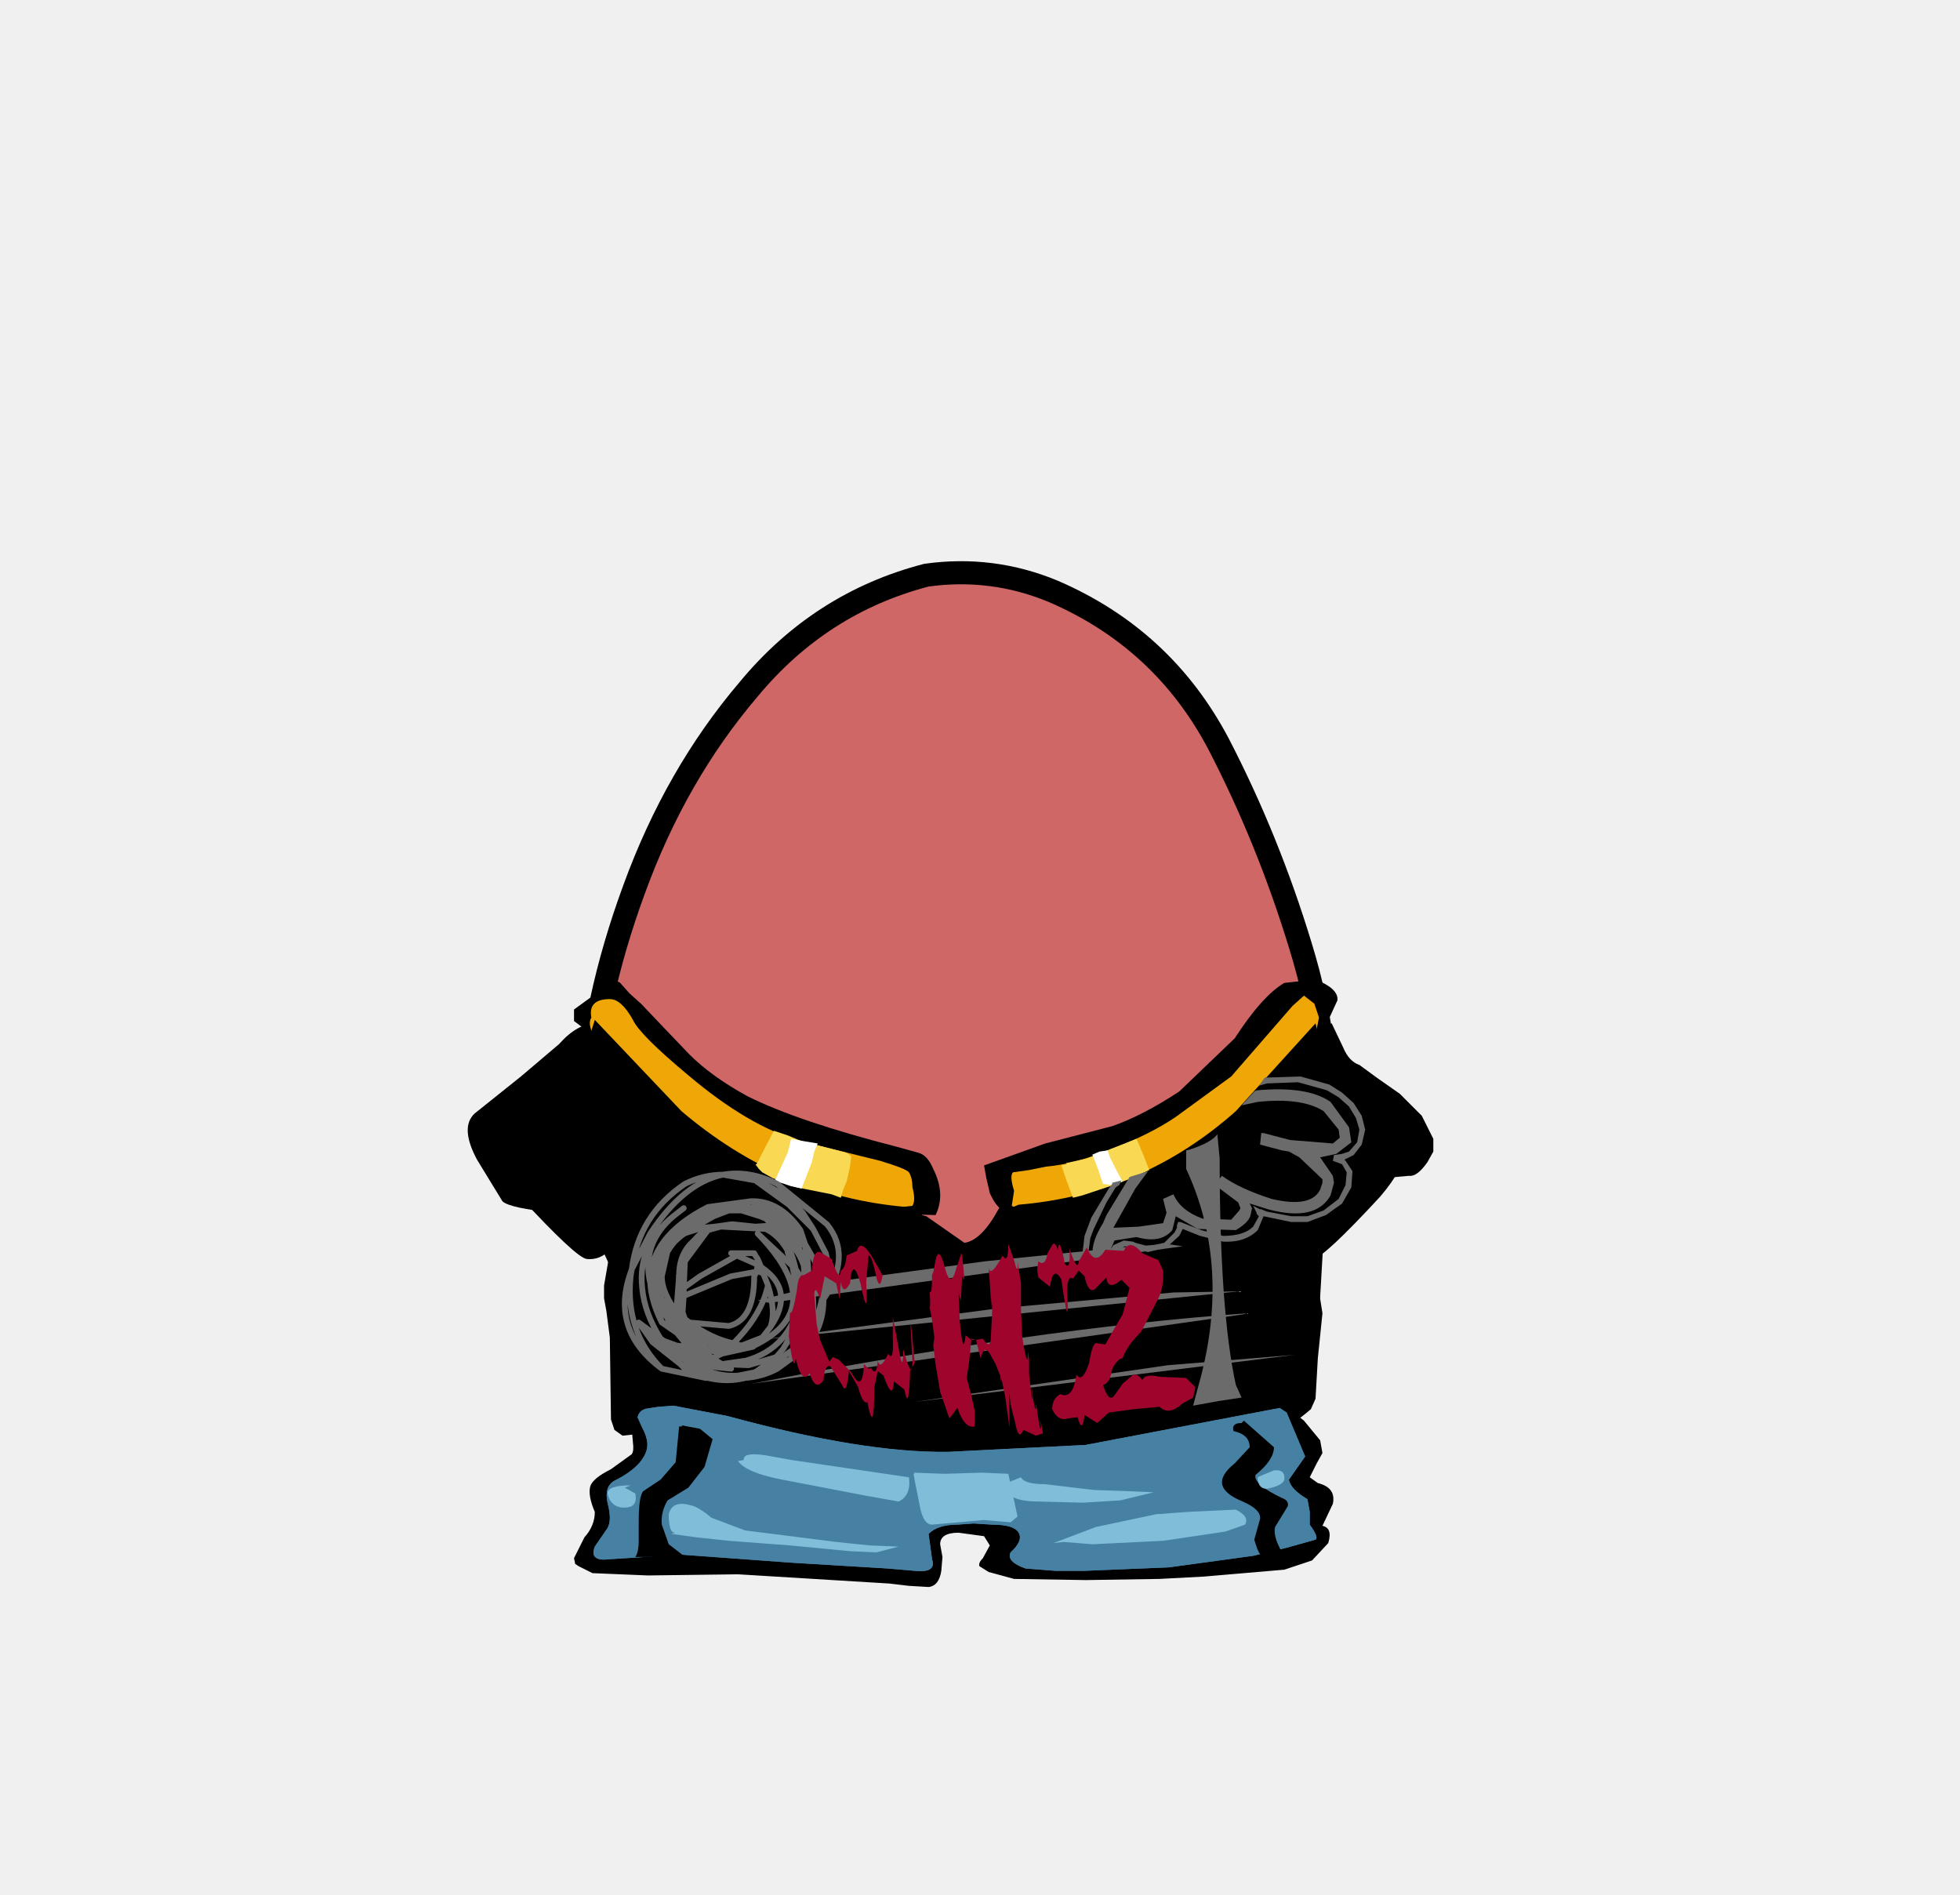
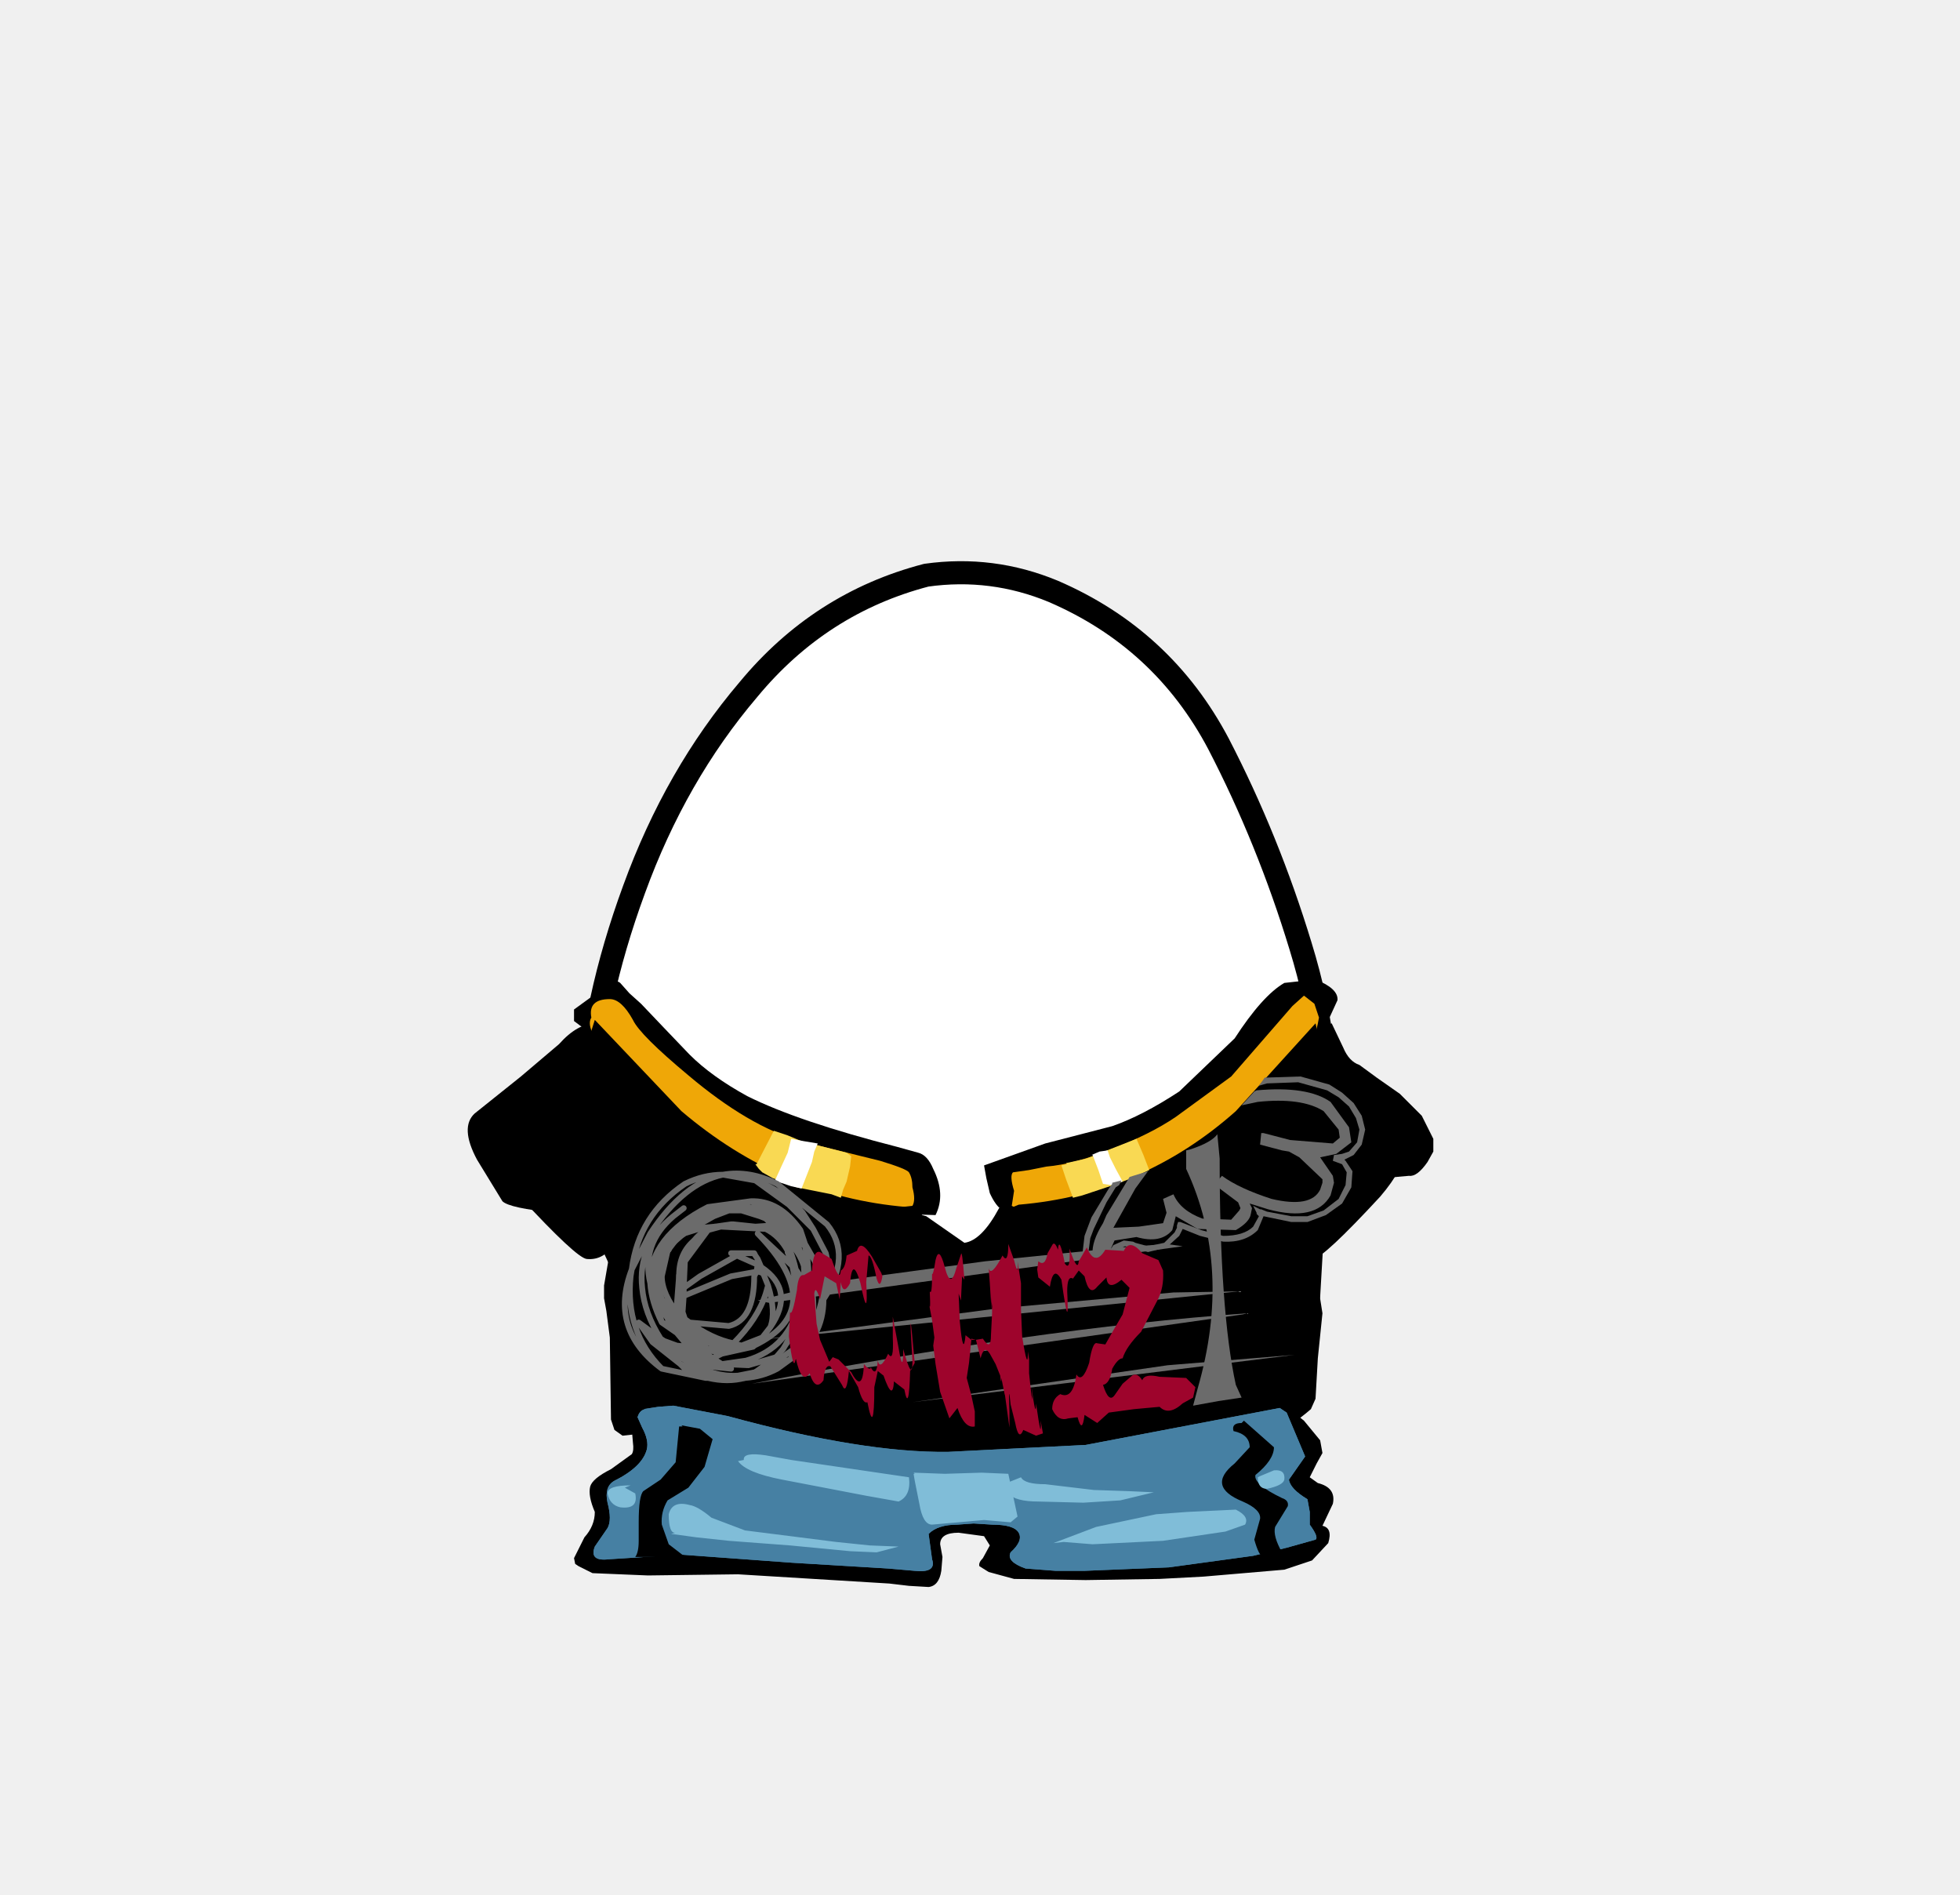
<svg xmlns="http://www.w3.org/2000/svg" xmlns:xlink="http://www.w3.org/1999/xlink" height="82" width="84.85">
  <g transform="translate(37.4 42.25)">
    <use height="38" transform="translate(-11.95 -17.45)" width="32.05" xlink:href="#a" />
    <use height="38.95" transform="translate(-12.45 -17.95)" width="33.05" xlink:href="#b" />
    <use height="21.65" transform="translate(-17.15 .15)" width="41.8" xlink:href="#c" />
    <use height="9.65" transform="translate(-11.85 .85)" width="31.55" xlink:href="#d" />
    <use height="18.8" transform="translate(-16.1 1.9)" width="39.65" xlink:href="#e" />
    <use height="7.85" transform="translate(-12.55 18.6)" width="32.85" xlink:href="#f" />
    <use height="2.9" transform="translate(-4.7 6.7)" width="17.05" xlink:href="#g" />
    <use height="2.15" transform="translate(-3.95 7.05)" width="15.15" xlink:href="#h" />
    <use height="14.55" transform="translate(-10.45 4.35)" width="32.15" xlink:href="#i" />
    <use height="8.3" transform="translate(-3.25 11.6)" width="17.6" xlink:href="#j" />
  </g>
  <defs>
    <use height="38" width="32.05" xlink:href="#k" id="a" />
    <use height="38.95" width="33.05" xlink:href="#l" id="b" />
    <use height="21.65" width="41.8" xlink:href="#m" id="c" />
    <use height="9.65" width="31.55" xlink:href="#n" id="d" />
    <use height="18.8" width="39.65" xlink:href="#o" id="e" />
    <use height="7.85" width="32.85" xlink:href="#p" id="f" />
    <use height="2.9" width="17.05" xlink:href="#q" id="g" />
    <use height="2.15" width="15.15" xlink:href="#r" id="h" />
    <use height="14.55" width="32.15" xlink:href="#s" id="i" />
    <use height="8.3" width="17.6" xlink:href="#t" id="j" />
    <path d="M-15.7-3.85q-.15-.8.8-.8.5 0 1 .9.3.65 2.4 2.4Q-8.9.85-6.65 1.5l3.45.85q1.15.35 1.25.5.15.25.15.65.15.55 0 .8l-1.35.15-1.5-.25-2.95-.9-2.65-1.2-2.4-1.6-1.9-2.3q-1.5-1.5-1.15-2.05m30.35-.5.5-.45.45.35.2.6q-.4 2.3-2.05 3.9l-3.7 2.8Q7.7 4.25 5.85 4.7q-1.75.45-3.35-.4l.1-.65q-.2-.65-.05-.8l.7-.1L4 2.6q1.2-.1 2.8-.75Q8.5 1.2 9.6.45L12-1.3l2.65-3.05" transform="translate(15.75 4.8)" id="n" fill="#efa707" fill-rule="evenodd" />
    <path d="m-7.1-1.25.6.25 1.95.5.2.15-.05.45-.15.65-.15.35-.1.35-.4-.15-1.5-.3-1.05-.4-.45-.25-.15-.15-.15-.2h.05l.75-1.45.6.2M8.3-.4l.25.65L7.8.6 7 .9l-.9.3-.45.15-.4.1-.3-.8-.2-.6.2-.05H5l-.05-.05.9-.2 1-.4L8-1.1l.3.7" transform="translate(8.5 1.45)" id="q" fill="#f9d953" fill-rule="evenodd" />
    <path d="m-5.6-.85-.15.35-.1.45-.45 1.15-.45-.1-.45-.15-.35-.1h.1L-7.2.2l.3-.65.15-.6.55.1.6.1m11.9.5h-.05L6.6-.5l.35-.05.1.3.25.5.3.55-.5.15L6.75.9l-.2-.6-.25-.65" transform="translate(7.55 1.05)" id="r" fill="#fff" fill-rule="evenodd" />
    <path d="m-5.2-3.6.4.7.05.15q-.1.6-.25.1-.2-1-.35-1l-.1 1.15q.1 1.8-.25.05-.35-1.2-.45 0-.3.55-.4-.05l-.05.75-.15-.7-.5-.3-.2 1q-.2-.65-.25-.25l.1 1.3.15.7.4.95.15-.2.25.1.55.55q.5.95.55-.35.25.3.3.15.25.45.3-.3.1.45.45-.3.25.4.2-.7V-1l.25 1.35q.2 1.2.2.05.4 1.45.4.55-.2-3.35.1.05l-.2.35q-.05 1.85-.25.8l-.45-.35q-.05.9-.45-.25l-.25-.2-.15.7q0 2.2-.3.65-.2.1-.4-.65l-.4-.7q-.1 1.1-.3.6l-.5-.8q-.25-.1-.3.6-.35.5-.6-.3-.35.5-.6-.65-.1.7-.3-.95l.05-1.05q.1.2.3-.95.05-.7.3-.65l.35-.2q.05-.9.35-.8l.5.3q.35 1.05.4.5.2-.1.25-.65l.45-.2q.15-.55.65.25M0-1.2v-.25l-.05-.4.05.65-.05-.45-.05-.8-.05-.65q.1.4.6-.55.25.4.25-.5l.25.7q.2.8.15.05l.15.95v1.15L1.3-.15q.25 1.6.25.65l.05.35v.6l.1.95.05.2L1.7 2q.2 1.5.2.75.25 1.75.2.75l.1.55-.3.1-.55-.25q-.2.5-.35-.3l-.2-.8q-.1-1.05-.05.3v.7l-.2-1.45v.05L.4 1.65q0 .35-.05-.1l-.2-.5L-.1.6Q-.35.2-.5.8L-.7 0l.3-.05q.35.55.35-.15l.05-1M-.7 0h-.2L-1 1l-.1.65.2.75.15.7v.65q-.45.1-.75-.8l-.35.45-.4-1.15-.2-1.2-.1-.8.05-.35-.1-.75-.15-.8q.1.6.05-.45.1.2.1-.75.05.05.15-.6.15-.65.4.3.25 1 .5.05l.2-.6q.05-.25.15 1.1l-.1-.15-.05 1.05-.1-.3.05 1.2q.15 1.6.25.6l.25.2v-.05l.2.05m-1.85.8L-2.6.55l.05.2V.8m5.4-4.7q.05-.65.3.6.25.35.2-.65.35 1.05.4.55L4.1-4q.35.85.8.1l.8.05q.25-.55.8.1l.7.3.2.45q.05.75-.25 1.3l-.7 1.35Q5.8.3 5.65.8q-.2 0-.45.45-.1.65-.4.7.25.8.5.45l.35-.5.35-.3q.25-.25.5.15.1-.3.75-.15l1.15.05.4.4-.1.45-.45.25q-.6.55-1 .15l-1.1.1-1.1.15-.5.45L4 3.25q-.1.85-.3.1l-.4.05q-.45.15-.7-.4 0-.45.35-.65.55.25.7-.85.25.4.55-.5.15-.95.35-.85L4.9.2l.4-.7.35-.6.3-1.15-.35-.35q-.6.5-.65-.1l-.4.4q-.35.45-.55-.45L3.75-3l-.25.35q-.25-.15-.25.55.1 2-.25-.5-.35-.65-.5.3L2-2.7l-.05-.35L2-3.4q.3.25.4-.35l.2-.35q.1-.2.25.2" transform="translate(8.8 4.15)" id="t" fill="#9e042c" fill-rule="evenodd" />
-     <path d="M27.35 7.4q2.15 4.15 3.55 8.75 1.45 4.7 1.15 9.5-.35 4.95-4.2 8.1-3.8 3.2-8.75 4.05l-2.6.2q-3.6 0-7.05-1.15-4.65-1.6-7.1-5.5Q-.2 27.4.05 23q.2-4.4 2-9.3Q3.85 8.75 7 5.05 10.1 1.3 14.7.1l1.8-.1q1.9.05 3.7.8 4.75 2.05 7.15 6.6" fill="#d06767" fill-rule="evenodd" transform="translate(-.05)" id="k" />
+     <path d="M27.35 7.4q2.15 4.15 3.55 8.75 1.45 4.7 1.15 9.5-.35 4.95-4.2 8.1-3.8 3.2-8.75 4.05l-2.6.2q-3.6 0-7.05-1.15-4.65-1.6-7.1-5.5Q-.2 27.4.05 23q.2-4.4 2-9.3Q3.85 8.75 7 5.05 10.1 1.3 14.7.1l1.8-.1q1.9.05 3.7.8 4.75 2.05 7.15 6.6" fill="#fff" fill-rule="evenodd" transform="translate(-.05)" id="k" />
    <path d="M27.35 7.4Q24.95 2.85 20.2.8 17.55-.3 14.7.1 10.1 1.3 7 5.05q-3.15 3.7-4.95 8.65-1.8 4.9-2 9.3-.25 4.4 2.3 8.35 2.45 3.9 7.1 5.5 4.65 1.55 9.65.95 4.95-.85 8.75-4.05 3.85-3.15 4.2-8.1.3-4.8-1.15-9.5-1.4-4.6-3.55-8.75Z" fill="none" stroke="#000" stroke-linecap="round" stroke-linejoin="round" transform="translate(.45 .5)" id="l" />
    <g id="m" fill-rule="evenodd">
      <path d="m1.45-2.7 2.65-.95L7-4.4q1.3-.45 2.9-1.5l2.4-2.3q1.2-1.85 2.15-2.4l1.35-.15q1 .4.95.9l-.55 1.2-.7 1.05q-.9 1.45-2.15 2.6L10.7-3.1Q8.85-2 8-1.65l-2.95 1-1.55.2-.75-.15-.35-.1h-.05l-.1-.05q-.3-.2-.55-.75l-.15-.65-.1-.55M-11.3-7.5q.95.95 2.5 1.8 2.2 1.1 6.5 2.2l.9.25q.4.1.65.7.55 1.1.1 2l-3.2-.1-3.9-.55q-5.8-1.35-7.7-5.3l-.1-.5.15-.6-.6-.8.3-.1-.6-.45v-.5l1.1-.8q.6-.6.9-.35l.4.45.5.45 1 1.05 1.1 1.15" transform="translate(20.9 10.75)" />
      <path d="m2.1-.85.55-.1.45-.1 1.25-.1L5.8-1.4l1.25-.45 1.65-1 2-1.3 2.05-1.75 1.5-1.6 1.2-.9 1.05-.45.5 1.05q.25.6.7.75l.75.55 1 .7.95.95.5 1v.55l-.25.45q-.45.65-.8.6l-2.25.2q-1.2.35-1.65 1.9-.3.95-.15 1.95l.3 1.9-.2 1.95-.1 1.75-.2.45q-.4.35-.85.65L9.1 9.85l-2.2.55-2.35.3-2.05.15-2.5.05-2.55-.15-2.55-.4-2.4-.3-2.5-.6-2.85-.6-1.35.15-.35-.25-.15-.45-.05-3.55-.15-1.15-.1-.55V2.5l.25-1.45q.15-.7-.7-1.2-.55-.4-1.65-.5-2-.2-2.3-.5l-1.1-1.8q-.75-1.4-.1-2l2-1.6 1.65-1.4q.8-.9 1.6-.9l-.1.05.4.25.45.45.45.7.5.5q1.85 1.95 2.9 2.45L-8.6-3.2l1.5.7 1.5.55 2.75.95 1.8.5L.6.65q.75-.1 1.5-1.5" transform="translate(20.9 10.75)" />
    </g>
    <g id="o" fill-rule="evenodd">
      <path d="M-15.1-1.1q-1.15-4.75-.9-6.3l.65-2.05 3.75 3.95q4.35 3.7 9.75 4.15l.6.25.6.9Q0 .5.55.5 1.75.45 2.4-1.2l.6-.25q5.35-.45 9.4-4.05l3.45-3.8.6 2.65q.15 1.95-.2 5.75l-.2 3.45q-1 3.9-.8 3.85l-2 1.1-2.3.85-4.75.85-5.55.15H.5l-6.95-.2q-3.15-.45-4.15-1.1l-3.2-.45-.2-2.8-.25-2.7-.85-3.2" transform="translate(19.8 9.45)" />
      <path d="m-15.7-8.85.85 2.9q1.05 1.05 1.1 1.5.1 1.15-.05 2.05-.35 3.45-1.9 3.3-.45-.05-2.9-2.7-2.1-2.45-.55-4 2.9-1.7 3.45-3.05m31.45 0Q16.3-7.5 19.2-5.8q1.55 1.55-.55 4Q16.2.85 15.75.9q-1.55.15-1.9-3.3-.15-.9-.05-2.05.05-.45 1.1-1.5l.85-2.9" transform="translate(19.8 9.45)" />
    </g>
    <g id="p" fill-rule="evenodd">
      <path d="m4.4-2.05 2.25-.3 1.75-.4 2.4-.6 1.55-.5 2.1.05.75.6.7.85.1.55-.25.45-.3.6.35.25q.8.2.65.9l-.45.95q.45.1.25.75l-.7.75-1.2.4-3.5.3-1.9.1-3.2.05-3.1-.05-1.1-.3-.4-.25q-.05-.15.15-.35l.3-.55-.25-.4-1.1-.15q-.8 0-.8.5l.1.55-.05.6q-.1.65-.55.7l-.85-.05-.85-.1-6.55-.4-3.9.05-2.4-.1-.6-.3-.15-.1-.05-.25.45-.9q.45-.5.45-1.1-.3-.7-.2-1.1.1-.35.9-.75l.9-.65q.1-.15.05-.5l-.05-.6q0-.95.3-.85l-.05.05.8.15.85.05 3.55.7 8.1.85 4.75-.15" transform="translate(16.4 3.85)" />
      <path d="m5.75-2.15 8.4-1.6.3.2.8 1.9-.7 1q.05.4.8.85l.1.55v.55q.4.55.25.65l-1.25.35-1.45.35-3.65.5-3.65.15H4.45l-1.3-.1q-.85-.3-.65-.7.55-.5.35-.85-.2-.35-1.15-.35l-.8-.05-.7.05q-.85 0-1.25.4l.15 1.1q.2.6-.75.5l-1.15-.1-4.15-.25-4.8-.35-3.15.2q-.85.1-.6-.55l.55-.8q.2-.35 0-1.1-.15-.7.3-.95 1.2-.6 1.4-1.35.1-.4-.2-.95l-.2-.45q.1-.35.4-.35h-.15l.65-.1.65-.05 2.35.45Q-3.9-1.8-.2-1.85l5.95-.3" fill="#4680a3" transform="translate(16.4 3.85)" />
      <path d="m5.75-2.15 8.4-1.6.3.2.8 1.9-.7 1q.05.4.8.85l.1.55v.55q.4.55.25.65l-1.25.35-1.45.35-3.65.5-3.65.15H4.45l-1.3-.1q-.85-.3-.65-.7.55-.5.35-.85-.2-.35-1.15-.35l-.8-.05-.7.05q-.85 0-1.25.4l.15 1.1q.2.6-.75.5l-1.15-.1-4.15-.25-4.8-.35-3.15.2q-.85.1-.6-.55l.55-.8q.2-.35 0-1.1-.15-.7.3-.95 1.2-.6 1.4-1.35.1-.4-.2-.95l-.2-.45q.1-.35.4-.35h-.15l.65-.1.65-.05 2.35.45Q-3.9-1.8-.2-1.85l5.95-.3" fill="#4680a3" transform="translate(16.4 3.85)" />
      <path d="M1.25-.95 2.4-.9 2.65.25l.15.7-.3.25-1.15-.1-2.25.2q-.4 0-.55-.9l-.2-1-.05-.3h.05l-.05-.05 1.35.05 1.6-.05" fill="#80bdd8" transform="translate(16.4 3.85)" />
      <path d="m-10.75-1.2-.7.9-.9.55q-.3.5-.25 1.05l.3.85.65.5-.5.15-.55-.1h-1.05q.15-.2.15-.7v-.8q0-1.15.2-1.35l.75-.5.65-.75.15-1.55h.15l-.05-.05.8.15.55.45-.35 1.2m23.35-2 1.3 1.15q0 .55-.8 1.2-.1.4 1.15 1 .3.1.25.35l-.55.9q-.1.4.3 1.1l-.85.15q-.15 0-.35-.7l.25-.9q.05-.4-.75-.75-1.6-.65-.35-1.65l.65-.7q0-.55-.7-.7-.1-.35.35-.35l.1-.1" transform="translate(16.4 3.85)" />
      <path d="M8.7-.1 7.25.25l-1.6.1L3.7.3q-1 0-1.3-.35-.2-.2.05-.5l.5-.2q.15.3 1.05.3l2.1.25 1.5.05 1.1.05M-7.4-.65q-1.55-.3-1.9-.8l.25-.05q-.05-.35.95-.2l1.1.2 5.1.75q.1.8-.45 1.05l-1.4-.25-3.65-.7m.35 2.85L-9.7 2l-1.4-.15-1.1-.15.2-.05q-.3.05-.3-.8.15-.6.9-.4.35.05.95.55l1.45.55 3.95.5 1.45.15 1.25.05-.95.25-1.15-.05-2.6-.25M10.15.75l2.1-.1q.6.3.4.65l-.85.3-2.7.4-3.05.15-1.25-.1-.45.05 1.85-.7L8.8.85l1.35-.1M-13.95-.4l-.25.1.45.25q.15.7-.65.6-.45-.1-.55-.6 0-.35 1-.35M13.3-.8l.6-.25q.5-.05.45.4-.05.25-.75.4-.4 0-.4-.5l.1-.05" fill="#80bdd8" transform="translate(16.4 3.85)" />
    </g>
    <g id="s">
      <path d="m2.45 6.9-.4.45.2-.2.2-.25 1.05-.85q-.85.3-1.35.95l-.35.5-.1.15.1-.05.3-.55.05-.05q.75-1.1 2-1.3-1.45.1-2.35 1.8m.8-.65.2-.15 1.15-.65.65-.25-.8.15.5-.25.25-.05h.15l.4.05h.05q1.65-.25 2.3 1.25l.45.4v-.1Q6.8 5.65 5.55 5.4l-1.15.3h-.1l.6.05.2-.05.45.1.3.05-.7-.15m-2.5 0-.45.35q-1.4 1.2-1 2.9-.05-2 2.5-3.3l1.85-.25Q6.8 5.35 7.7 6.65l.2.6.8 1.4v1q.35-1.05.1-2L8.25 6.6 7.2 5.55 5.75 4.5l-1.4-.25Q2.65 4.6 1.2 6.8L.4 8.35l-.05.3q-.25 2.4 1.35 4l1.9.4h.1l-1-.4-.2-.2-1.2-.95-.6-.85.95.7q-.7-1.1-.8-2.2-.2-1.85 1.35-3.1m2.2-.35.15-.05M3.1 7.1l.6-.45.55-.15H4l.7-.1h.1l.95.1.75-.05-.3-.3-.25-.1-.8-.25H4.6l.3-.05.25.05h.4q.35.1.65.35l.7.35-1.05-.65q.9.15 1.45.95l.15.15.25.65.25.7v.1l.1.2q0-.6-.15-1.25.65.8.8 1.85-.15 1.2-.7 2.05l-.75 1q1.45-.9 1.45-2.6 1.25-1.9.15-3.25L6.7 4.65q-1.2-.6-2.35-.4-.85 0-1.65.4Q.7 6 .4 8.35q-1 2.6 1.3 4.3M4.25 6.5l.55-.1m1.65.25h.2L6 6.55l.2.05.25.05.3.15-.1-.15-.15-.2.7.4-.3-.35.4.3.4.8-.25-.35.4.8-.15-.4V7.6l-.5-.75.25.4-.75-.6.2.25.3.25q.45.45.65 1.05v-.15l.1.25m-1.2-1.5.15.1q.4.55.6 1.45l.2.3.2.4-.05-.8V8.2l.1.35V8.4M6.7 6.65h-.05m1.6-.05-.45-.7-.2-.1-.4-.25M5.75 4.5l.35.15q1 .45 1.7 1.25M6 6.55l-.25-.05m-1.5 0 1.95.1q.6.3.95.95l-.4-.75m.7 1.5-.3-.7.2.6.1.1.05.05.15 1.1.05-.65v-.15m-1.6-.1.2.5q.35 1.15.1 1.8 1.1-1.6-.4-2.6l.1.3q-.1-.1-.3-.1l-.1.2q0 1.9-1.1 2.15l-1.7-.15q.95.7 1.9.9Q5.85 10.5 6.2 9.4l.1-.35m1.65.3v-.1l-.05-.2-.1 1 .15-.5v-.2l.05-.3-.05-.5v.7m0 .1L8 9.5v-.45l.05-.45q.45 1.5-.05 2.65l-.3.35-1.35.95-.25.1-.2.15.45-.15.9-.4-.55.4q-.65.35-1.4.4-.75.2-1.6 0h.65l-1-.25-.85-.35-.55-.7-.15-.1-.5-.15m6.05-3.3.3 1.55v-.3l-.2-1.15m.25.5v1.55l.1-.3-.1.6.2-.6.05-.5m-.25.55-.05-.6m.2.85-.15.3v.05m-.05-.2-.1.45m-1.15-.1-.35.45-.35.35q3.3-1.6.15-4.85l1.5 1.4m-.25 3.35.55-1.05m-1.9-2.75-.05-.1h-.1q.1 0 .15.1l.1.15.15.35-.15-.1-.05.3-1.1.2-2.05.85-.05.7.1.3.2.15h-.15l.2.25.25.2 1.55.5.05-.05.35.1.9-.35m-.8-3.65H4.7l.25.1.3-.1h.35m.25.25v.25l-.9-.4-1.6.9-.7.5v.35l-.15.05.1.65v.25l.1.05v.15h.05m-.3-2.05L2.7 8v-.35l.4-.55m-.6 2.45-.05-.05.05-.15-.05-.7V8.6m-.4-1.25-.05.1v.05l-.05.05-.3.6-.15.6v.15l.2.75.75.7.15.1.05.1.05.1m-1-3q-.3.65-.25 1.25l.1-.65L1.6 8l.1-.35m.35-.3-.25.25-.2.4-.1.75m-.3.2.25.7V8.9l.15.6-.1-.6m-.05.75.25 1 .45.15-.1-.15-.55-.95-.05-.05m.4.25-.15-.25-.1-.15.65 1.35.45.25-.7-.95-.15-.25m-.4-.5.05.3m1.15-.55-.15.2v.2m1.2-2.9L2.7 8l-.05 1.15m-1-1q-.25.7.05 1.5m.55 1.2.1.1.5.35v-.05l-.15-.15.1.05-.1-.3-.05-.05-.45-.4-.2-.25m.7.65-.05-.25-.2-.2.2.45h.05l.5.3.35.3 1.2.2.3.05h.65l-.05.05-1.35.3-.4.2.4.25 1.05-.15q1.9-.55 2.3-2.55M2.7 10.8v.05l.5.45.35.1.15.1 1.05.15v-.05l.25.05h.05m-2.7 0-.55-.2.25.2h.3l.5.05-.5-.6-.65-.45q-.45-.9-.5-1.7m1.85 2.5.15.1.5.25h.6l-.5-.25-.25-.05-.65-.2v.05l.15.1m.15.1.4.25-.75-.5.05.05m-.55-.4.25.25.25.1m-.5-.35-.2-.15.2.3.25.1 1.3 1-.2.1.6.15-.6-.05v.15l1 .1-.4-.2 1.15.05 1.2-.35-.9.65M1.2 11.1l-.3-.25.2.2.1.05.6.5-.15-.25.15.1m.1.2.45.25-.3-.25H1.9q.8.6 1.65.85l-.15-.15-1.05-.45m-1.25-.85.2.15-.1-.1m2.2 1.25h.05l.2-.05v-.05l-.5-.15.25.25m-1.05-.7.8.45-.3-.4.8.55.05.05h-.05l.05.1-.25-.05m-1.4-1.7.2.2m1.35.95.7.2.2-.15-.8-.05h-.1m1.1-.15-.05.05-.15.15 1.15-.15m-.95-.05-.4.15.2.05m-.8.7v.1l-.15-.15.15.05m-2.8-1.7-.05-.05-.05-.05-.05-.05-.05-.05" fill="none" stroke="#6b6b6b" stroke-linecap="round" stroke-linejoin="round" stroke-width=".25" />
      <path d="m2.45 6.9.15-.05.05-.05-.4.35-.3.4-.25 1.1q0 .75.75 1.7l-.1-.45.1-1.3q0-.95.65-1.5.35-.45.9-.6l-.55.05-.8.25.15-.1 1-.75-.3.1.8-.35h-.15m3.5 4.05.05.55-.05.2.05-.05v-.1m-4.85.95h.05l-.05-.05-.05-.1.4.15.35.2h.15l.1.05.9.1H5M7.15 7.6v-.05m.55 2.9v.2" fill="none" stroke="#6b6b6b" stroke-linecap="round" stroke-linejoin="round" stroke-width=".25" />
      <path d="m8 9.5-.05.3-.05.25-.05.3-.15 1.25v-.9l-.15.25-.45.6-.15.25-.3.35-.55.5-.35.15-.75.15.9-.15-.6.25h-.95m-2.5-1.4h.05l-.1-.05.05.05-.55-.45.5.45h.05l.1.1q1.65 1.3 3.05 1.2l-.25.05-.3.05" fill="none" stroke="#6b6b6b" stroke-linecap="round" stroke-linejoin="round" stroke-width=".25" />
      <path d="m4.7-.9.15-.35 1-1.65.8-.25-.55.75-.95 1.7 1.1-.05L7.3-.9l.15-.45-.15-.6.45-.2q.3.7 1.25 1.05l1.25.05.35-.4.05-.1-.1-.25-1-.75H9.5l.35-.4q.75.55 2.15 1 1.7.4 2.1-.4l.1-.3v-.15l-1-.95-.45-.25-.3-.05-.95-.25.05-.5h.1l1.15.3 1.85.15.3-.25-.05-.35-.65-.8q-.95-.6-2.85-.4l-.7.15.55-.6.1-.05q2.2-.2 3.2.5l.8 1.1.1.65-.65.5-.7.15.55.8.05.3-.15.55q-.65 1.15-2.7.6l-.8-.25.1.2-.05.25q-.05.35-.65.7L8.8-.65l-.95-.55-.15.6q-.5.6-1.55.3l-.95.15L5 .3l-.6.4V.45h-.15Q4.2-.1 4.7-.9" fill="#6b6b6b" fill-rule="evenodd" transform="translate(16.1 7.25)" />
      <path d="m4.2-1.15.75-1.25.15-.2v-.05l.4-.1-.1.2-.15.1-.4.65L4.3-.65l-.15.4-.1.75.05.45v.2l-.1.2q-.15-.05-.15-.4L3.8.5l.1-.85.3-.8m1.4 1L6-.1l.1.05.55.15.7-.15.45-.45.1-.2v-.1l.05-.15h.1l.9.35.95.25q.9 0 1.3-.4l.25-.45-.1-.1v-.05l-.15-.3.3.15h.05l.25.1 1.05.2h.7l.7-.25.65-.5.3-.6.05-.55-.2-.35-.4-.15.05-.25.35-.05.3-.1.35-.4.1-.55-.15-.5-.3-.5-.45-.4-.5-.3L13.15-7l-1.35.05-.35.1.25-.35 1.55-.05 1.25.35.55.35.5.45.35.55.15.6-.15.65-.35.45-.4.2.05.05.3.45-.05.7-.4.7-.7.5-.8.3h-.7l-1.2-.25-.25.6q-.55.55-1.5.5l-1-.25-.75-.3-.15.3-.55.5-.8.2-.6-.15L5.9.15 5.65.1l-.3.15-.2.3-.1.2-.2.3-.5.45-.3-.05.2-.15.15-.15.1-.15.15-.15.2-.3.1-.2.2-.3.45-.2" fill="#6b6b6b" fill-rule="evenodd" transform="translate(16.1 7.25)" />
      <path d="M8.3-3.25v-.8l.2-.05q.9-.3 1.15-.65l.1 1.05q0 6.6.7 9.8l.25.55-1 .15-1.1.2.2-.75q1.5-5.2-.5-9.5M8.15.1l-17.9 2.45-.5-.1 3.2-.8L-.4.75l5.9-.6L7.45 0l.7.1" fill="#6b6b6b" fill-rule="evenodd" transform="translate(16.1 7.25)" />
      <path d="m10.6 2.05-20.75 2.1L.05 2.8l7.7-.7 2.85-.05m.15 1-21.25 3Q1.75 3.65 10.95 3l-.2.05m-14.3 3.8L7.5 5.25 13 4.8-3.55 6.85" fill="#6b6b6b" fill-rule="evenodd" transform="translate(16.1 7.25)" />
    </g>
  </defs>
</svg>
